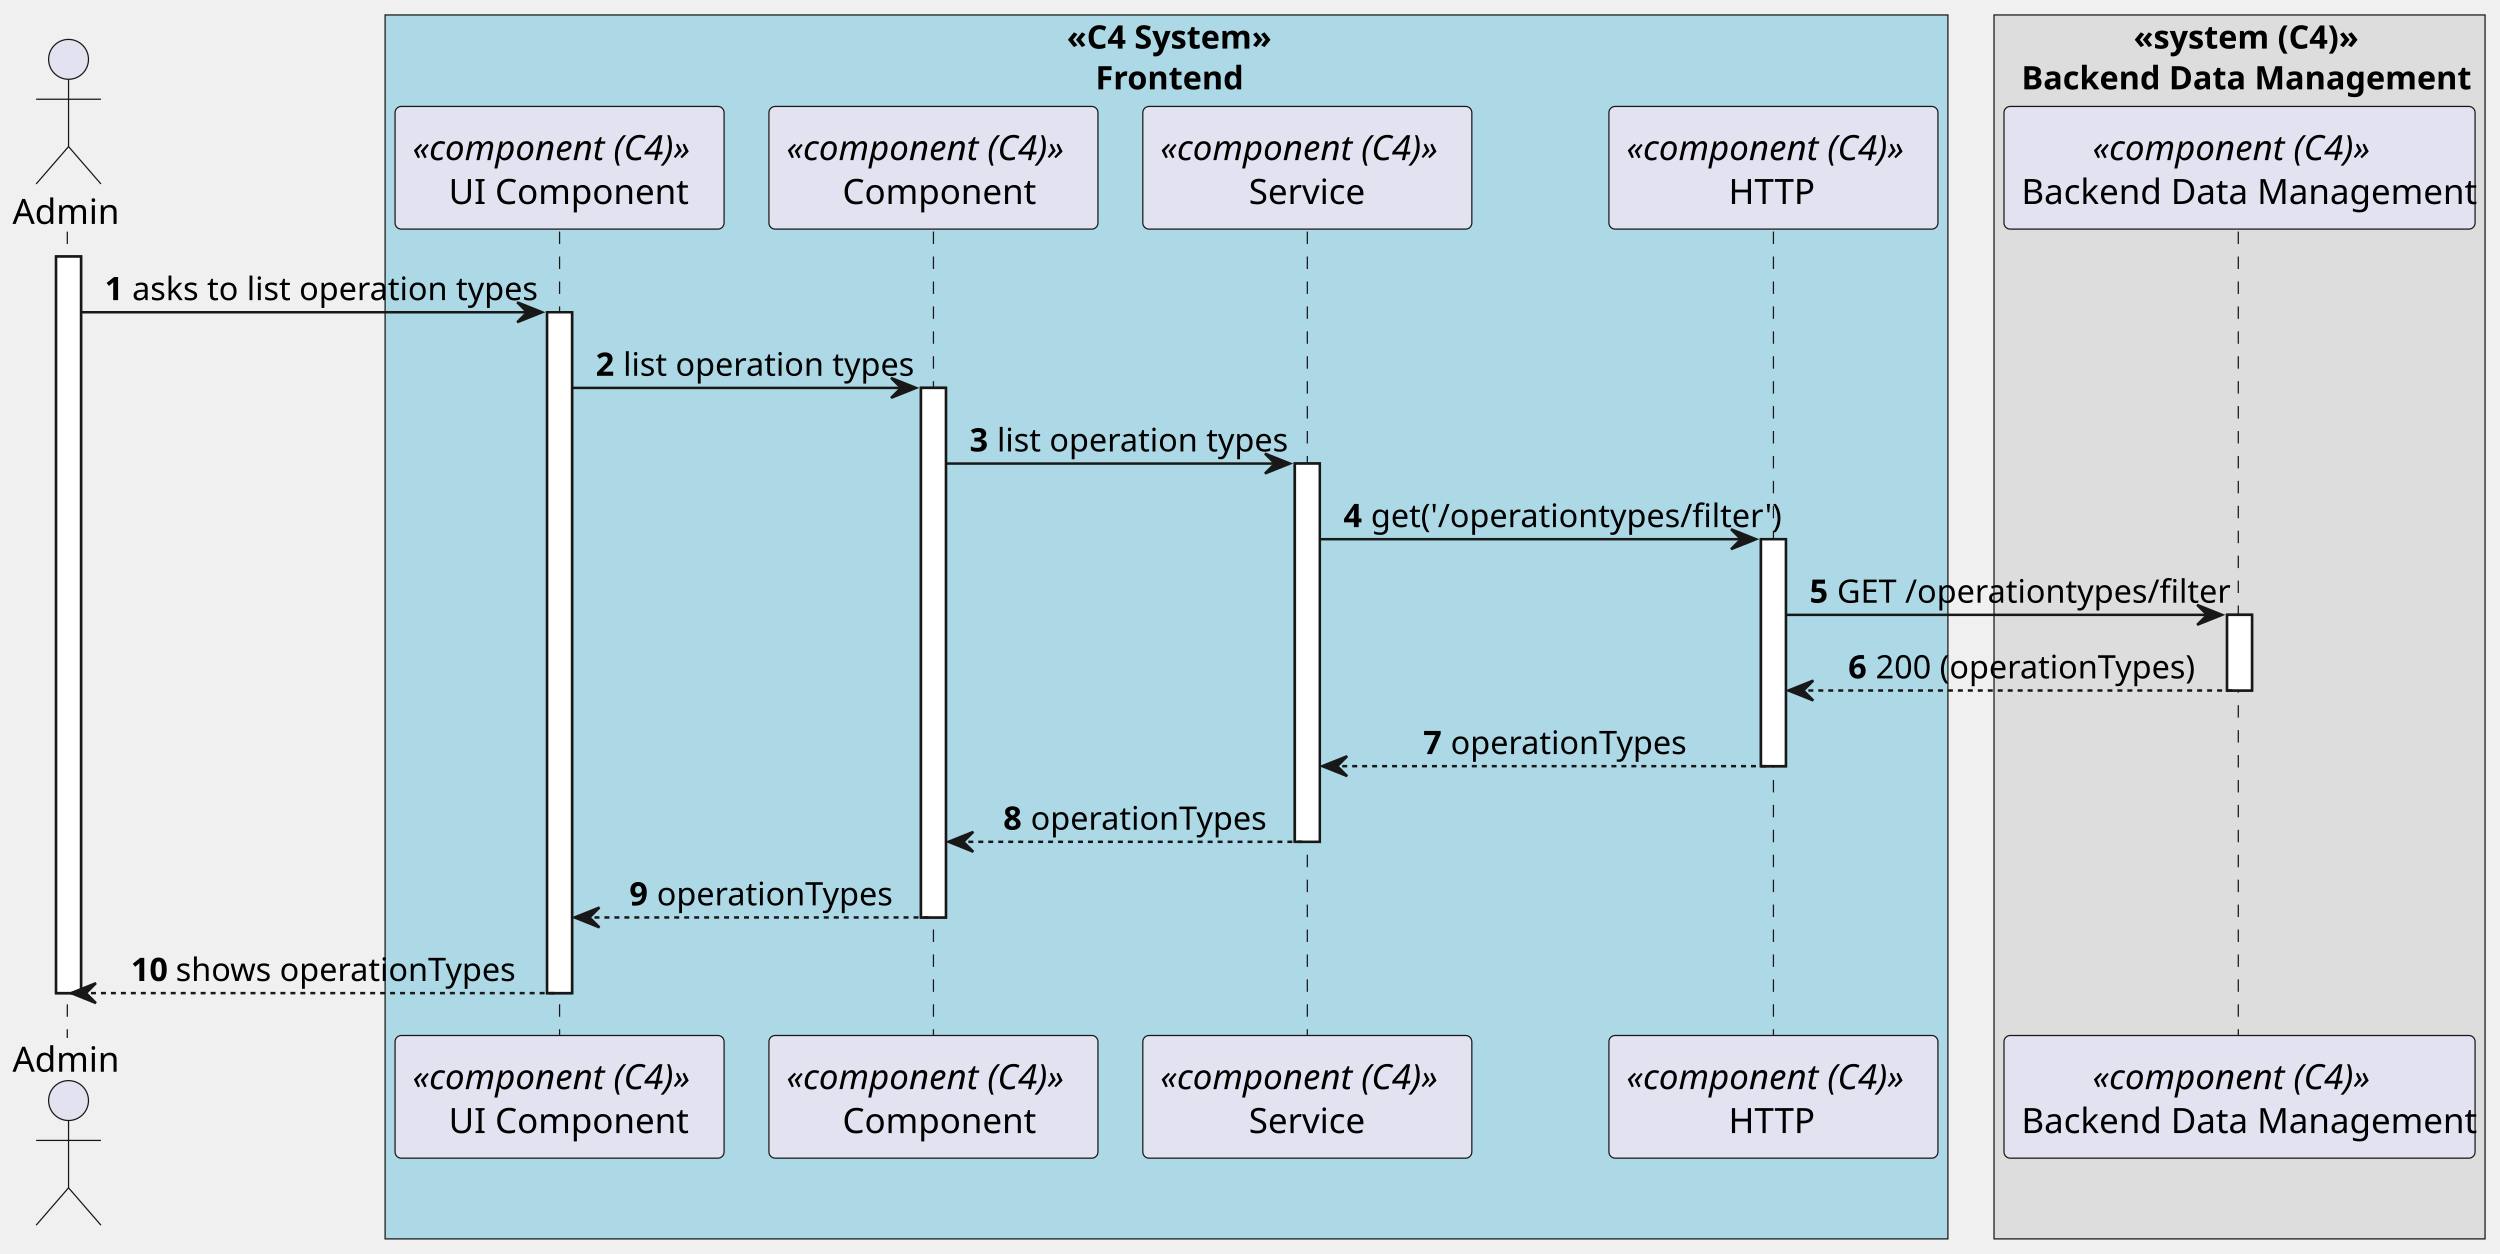
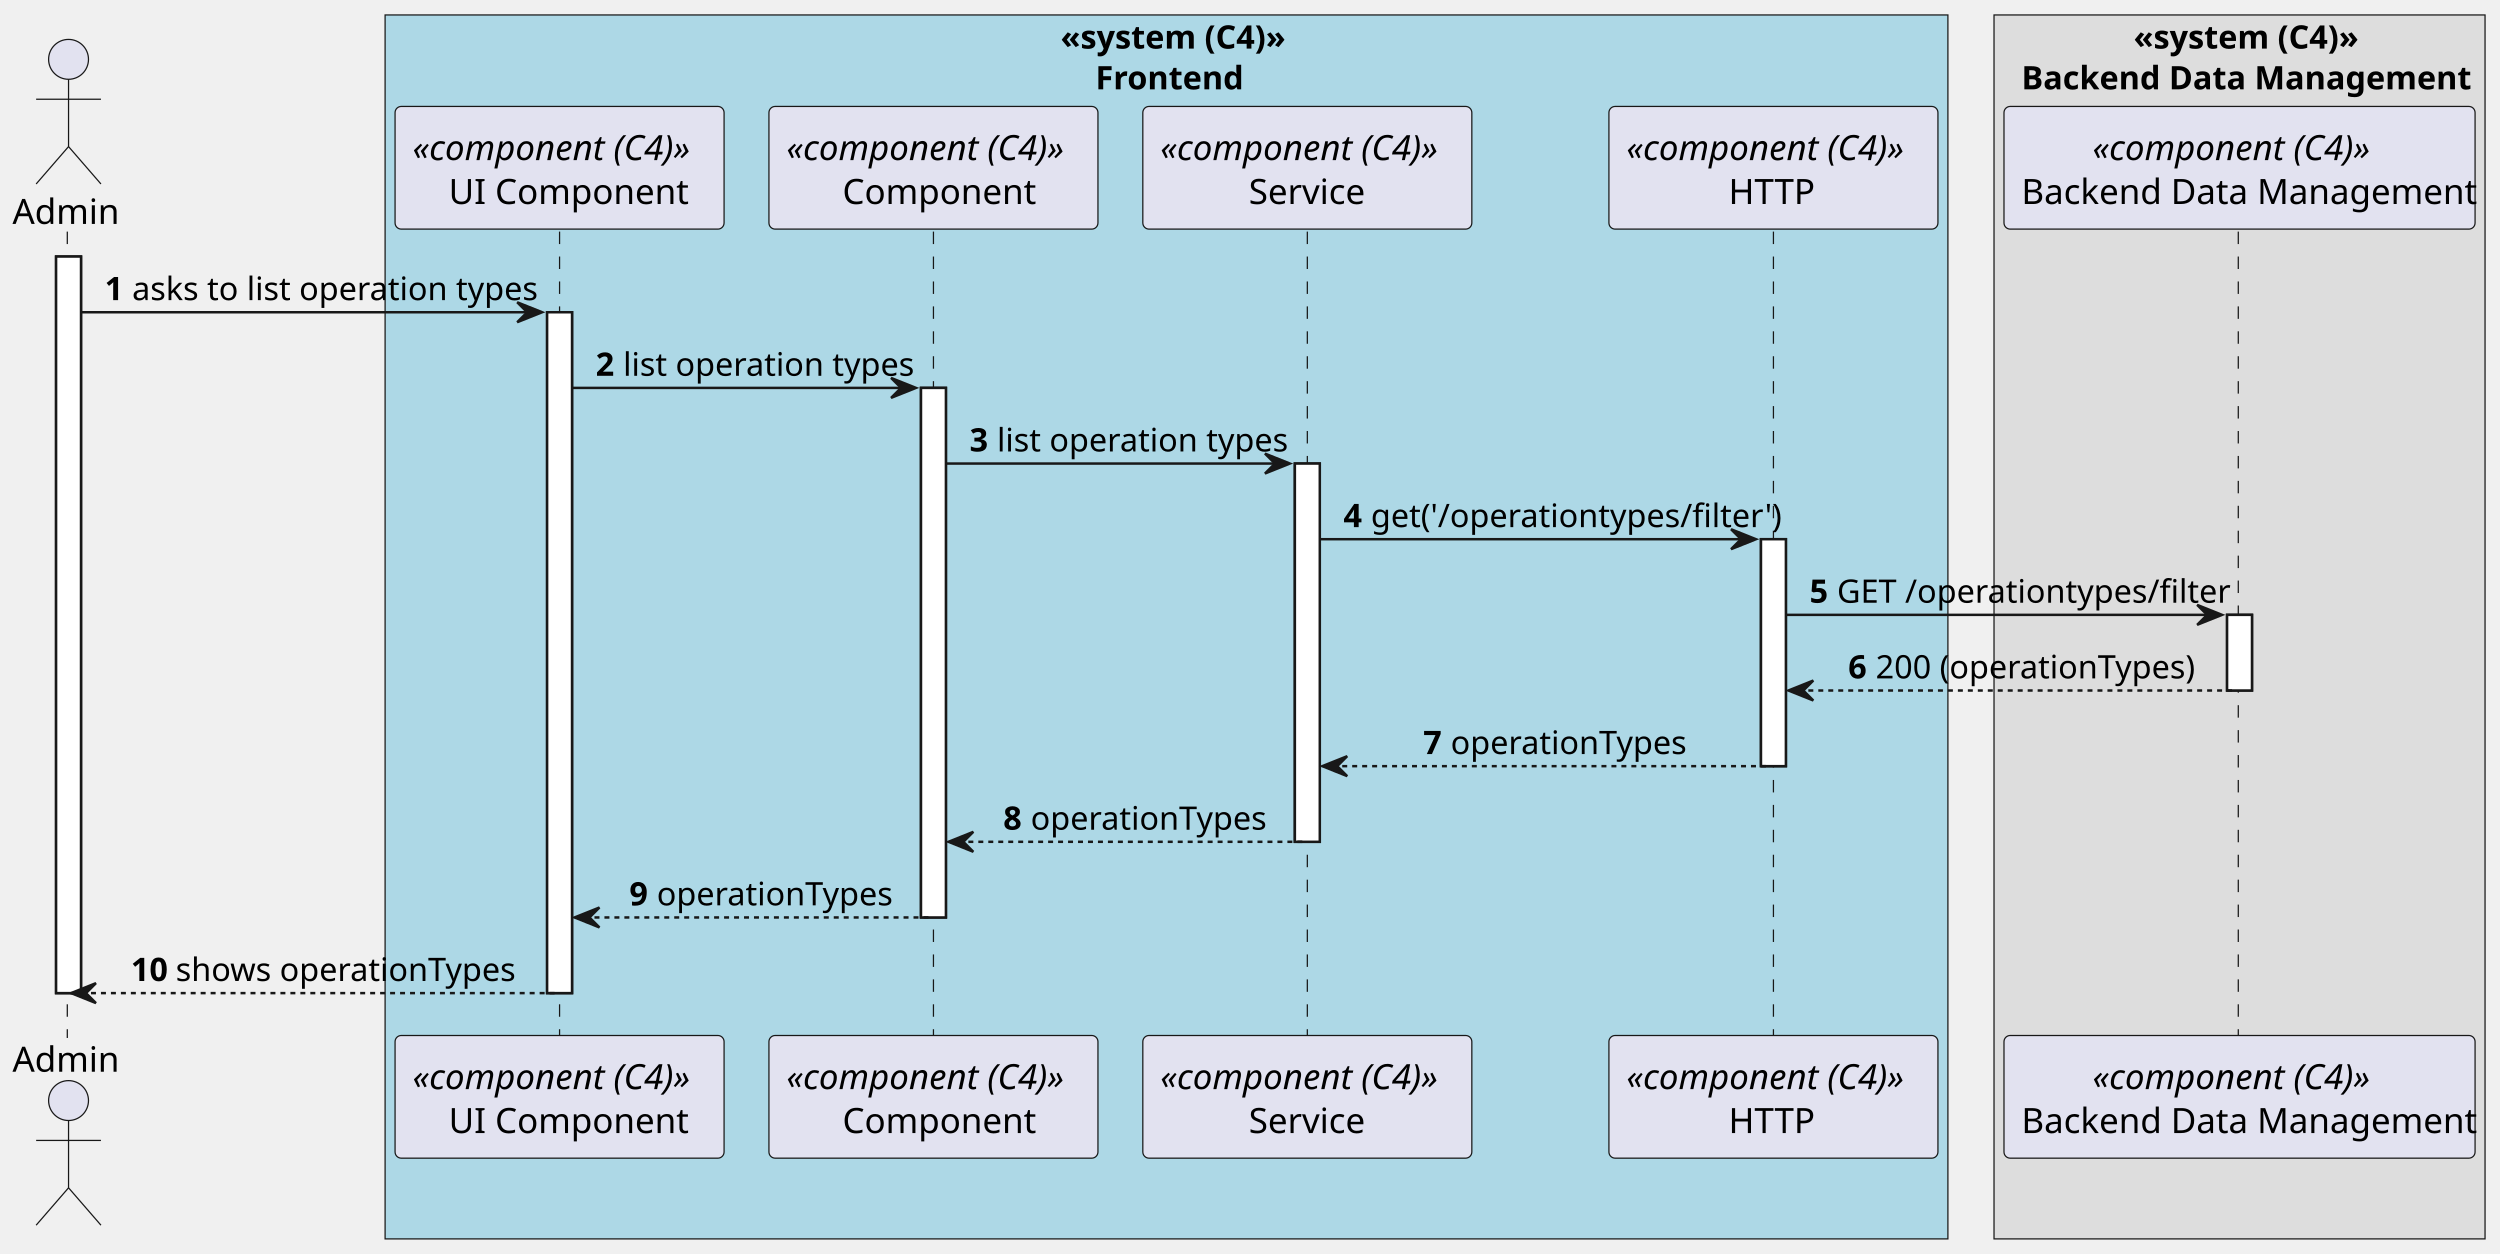
<svg xmlns="http://www.w3.org/2000/svg" contentStyleType="text/css" height="503px" preserveAspectRatio="none" style="width:1003px;height:503px;background:#FFFFFF;" version="1.1" viewBox="0 0 1003 503" width="1003px" zoomAndPan="magnify">
  <defs />
  <g>
    <rect fill="#ADD8E6" height="491.047" style="stroke:#181818;stroke-width:0.5;" width="627" x="154.5" y="6" />
-     <text fill="#000000" font-family="sans-serif" font-size="13" font-weight="bold" lengthAdjust="spacing" textLength="80" x="428" y="19.495">«C4 System»</text>
+     <text fill="#000000" font-family="sans-serif" font-size="13" font-weight="bold" lengthAdjust="spacing" textLength="85" x="425.5" y="19.495">«system (C4)»</text>
    <text fill="#000000" font-family="sans-serif" font-size="13" font-weight="bold" lengthAdjust="spacing" textLength="57" x="439.5" y="35.847">Frontend</text>
    <rect fill="#DDDDDD" height="491.047" style="stroke:#181818;stroke-width:0.5;" width="197" x="800" y="6" />
    <text fill="#000000" font-family="sans-serif" font-size="13" font-weight="bold" lengthAdjust="spacing" textLength="85" x="856" y="19.495">«system (C4)»</text>
    <text fill="#000000" font-family="sans-serif" font-size="13" font-weight="bold" lengthAdjust="spacing" textLength="175" x="811" y="35.847">Backend Data Management</text>
    <rect fill="#FFFFFF" height="295.516" style="stroke:#181818;stroke-width:1.0;" width="10" x="22.5" y="102.922" />
    <rect fill="#FFFFFF" height="273.164" style="stroke:#181818;stroke-width:1.0;" width="10" x="219.5" y="125.273" />
    <rect fill="#FFFFFF" height="212.461" style="stroke:#181818;stroke-width:1.0;" width="10" x="369.5" y="155.625" />
    <rect fill="#FFFFFF" height="151.758" style="stroke:#181818;stroke-width:1.0;" width="10" x="519.5" y="185.977" />
    <rect fill="#FFFFFF" height="91.055" style="stroke:#181818;stroke-width:1.0;" width="10" x="706.5" y="216.328" />
    <rect fill="#FFFFFF" height="30.352" style="stroke:#181818;stroke-width:1.0;" width="10" x="893.5" y="246.68" />
    <line style="stroke:#181818;stroke-width:0.5;stroke-dasharray:5.0,5.0;" x1="27" x2="27" y1="92.922" y2="416.438" />
    <line style="stroke:#181818;stroke-width:0.5;stroke-dasharray:5.0,5.0;" x1="224.5" x2="224.5" y1="92.922" y2="416.438" />
    <line style="stroke:#181818;stroke-width:0.5;stroke-dasharray:5.0,5.0;" x1="374.5" x2="374.5" y1="92.922" y2="416.438" />
    <line style="stroke:#181818;stroke-width:0.5;stroke-dasharray:5.0,5.0;" x1="524.5" x2="524.5" y1="92.922" y2="416.438" />
    <line style="stroke:#181818;stroke-width:0.5;stroke-dasharray:5.0,5.0;" x1="711.5" x2="711.5" y1="92.922" y2="416.438" />
    <line style="stroke:#181818;stroke-width:0.5;stroke-dasharray:5.0,5.0;" x1="898" x2="898" y1="92.922" y2="416.438" />
    <text fill="#000000" font-family="sans-serif" font-size="14" lengthAdjust="spacing" textLength="39" x="5" y="89.846">Admin</text>
    <ellipse cx="27.5" cy="23.812" fill="#E2E2F0" rx="8" ry="8" style="stroke:#181818;stroke-width:0.5;" />
    <path d="M27.5,31.812 L27.5,58.812 M14.5,39.812 L40.5,39.812 M27.5,58.812 L14.5,73.812 M27.5,58.812 L40.5,73.812 " fill="none" style="stroke:#181818;stroke-width:0.5;" />
    <text fill="#000000" font-family="sans-serif" font-size="14" lengthAdjust="spacing" textLength="39" x="5" y="429.971">Admin</text>
    <ellipse cx="27.5" cy="441.547" fill="#E2E2F0" rx="8" ry="8" style="stroke:#181818;stroke-width:0.5;" />
    <path d="M27.5,449.547 L27.5,476.547 M14.5,457.547 L40.5,457.547 M27.5,476.547 L14.5,491.547 M27.5,476.547 L40.5,491.547 " fill="none" style="stroke:#181818;stroke-width:0.5;" />
    <rect fill="#E2E2F0" height="49.219" rx="2.5" ry="2.5" style="stroke:#181818;stroke-width:0.5;" width="132" x="158.5" y="42.703" />
    <text fill="#000000" font-family="sans-serif" font-size="14" font-style="italic" lengthAdjust="spacing" textLength="118" x="165.5" y="64.236">«component (C4)»</text>
    <text fill="#000000" font-family="sans-serif" font-size="14" lengthAdjust="spacing" textLength="89" x="180" y="81.846">UI Component</text>
    <rect fill="#E2E2F0" height="49.219" rx="2.5" ry="2.5" style="stroke:#181818;stroke-width:0.5;" width="132" x="158.5" y="415.438" />
    <text fill="#000000" font-family="sans-serif" font-size="14" font-style="italic" lengthAdjust="spacing" textLength="118" x="165.5" y="436.971">«component (C4)»</text>
    <text fill="#000000" font-family="sans-serif" font-size="14" lengthAdjust="spacing" textLength="89" x="180" y="454.58">UI Component</text>
    <rect fill="#E2E2F0" height="49.219" rx="2.5" ry="2.5" style="stroke:#181818;stroke-width:0.5;" width="132" x="308.5" y="42.703" />
    <text fill="#000000" font-family="sans-serif" font-size="14" font-style="italic" lengthAdjust="spacing" textLength="118" x="315.5" y="64.236">«component (C4)»</text>
    <text fill="#000000" font-family="sans-serif" font-size="14" lengthAdjust="spacing" textLength="73" x="338" y="81.846">Component</text>
    <rect fill="#E2E2F0" height="49.219" rx="2.5" ry="2.5" style="stroke:#181818;stroke-width:0.5;" width="132" x="308.5" y="415.438" />
    <text fill="#000000" font-family="sans-serif" font-size="14" font-style="italic" lengthAdjust="spacing" textLength="118" x="315.5" y="436.971">«component (C4)»</text>
    <text fill="#000000" font-family="sans-serif" font-size="14" lengthAdjust="spacing" textLength="73" x="338" y="454.58">Component</text>
    <rect fill="#E2E2F0" height="49.219" rx="2.5" ry="2.5" style="stroke:#181818;stroke-width:0.5;" width="132" x="458.5" y="42.703" />
    <text fill="#000000" font-family="sans-serif" font-size="14" font-style="italic" lengthAdjust="spacing" textLength="118" x="465.5" y="64.236">«component (C4)»</text>
    <text fill="#000000" font-family="sans-serif" font-size="14" lengthAdjust="spacing" textLength="47" x="501" y="81.846">Service</text>
    <rect fill="#E2E2F0" height="49.219" rx="2.5" ry="2.5" style="stroke:#181818;stroke-width:0.5;" width="132" x="458.5" y="415.438" />
    <text fill="#000000" font-family="sans-serif" font-size="14" font-style="italic" lengthAdjust="spacing" textLength="118" x="465.5" y="436.971">«component (C4)»</text>
    <text fill="#000000" font-family="sans-serif" font-size="14" lengthAdjust="spacing" textLength="47" x="501" y="454.58">Service</text>
    <rect fill="#E2E2F0" height="49.219" rx="2.5" ry="2.5" style="stroke:#181818;stroke-width:0.5;" width="132" x="645.5" y="42.703" />
    <text fill="#000000" font-family="sans-serif" font-size="14" font-style="italic" lengthAdjust="spacing" textLength="118" x="652.5" y="64.236">«component (C4)»</text>
    <text fill="#000000" font-family="sans-serif" font-size="14" lengthAdjust="spacing" textLength="36" x="693.5" y="81.846">HTTP</text>
    <rect fill="#E2E2F0" height="49.219" rx="2.5" ry="2.5" style="stroke:#181818;stroke-width:0.5;" width="132" x="645.5" y="415.438" />
    <text fill="#000000" font-family="sans-serif" font-size="14" font-style="italic" lengthAdjust="spacing" textLength="118" x="652.5" y="436.971">«component (C4)»</text>
    <text fill="#000000" font-family="sans-serif" font-size="14" lengthAdjust="spacing" textLength="36" x="693.5" y="454.58">HTTP</text>
    <rect fill="#E2E2F0" height="49.219" rx="2.5" ry="2.5" style="stroke:#181818;stroke-width:0.5;" width="189" x="804" y="42.703" />
    <text fill="#000000" font-family="sans-serif" font-size="14" font-style="italic" lengthAdjust="spacing" textLength="118" x="839.5" y="64.236">«component (C4)»</text>
    <text fill="#000000" font-family="sans-serif" font-size="14" lengthAdjust="spacing" textLength="175" x="811" y="81.846">Backend Data Management</text>
    <rect fill="#E2E2F0" height="49.219" rx="2.5" ry="2.5" style="stroke:#181818;stroke-width:0.5;" width="189" x="804" y="415.438" />
    <text fill="#000000" font-family="sans-serif" font-size="14" font-style="italic" lengthAdjust="spacing" textLength="118" x="839.5" y="436.971">«component (C4)»</text>
    <text fill="#000000" font-family="sans-serif" font-size="14" lengthAdjust="spacing" textLength="175" x="811" y="454.58">Backend Data Management</text>
    <rect fill="#FFFFFF" height="295.516" style="stroke:#181818;stroke-width:1.0;" width="10" x="22.5" y="102.922" />
    <rect fill="#FFFFFF" height="273.164" style="stroke:#181818;stroke-width:1.0;" width="10" x="219.5" y="125.273" />
    <rect fill="#FFFFFF" height="212.461" style="stroke:#181818;stroke-width:1.0;" width="10" x="369.5" y="155.625" />
    <rect fill="#FFFFFF" height="151.758" style="stroke:#181818;stroke-width:1.0;" width="10" x="519.5" y="185.977" />
    <rect fill="#FFFFFF" height="91.055" style="stroke:#181818;stroke-width:1.0;" width="10" x="706.5" y="216.328" />
    <rect fill="#FFFFFF" height="30.352" style="stroke:#181818;stroke-width:1.0;" width="10" x="893.5" y="246.68" />
    <polygon fill="#181818" points="207.5,121.273,217.5,125.273,207.5,129.273,211.5,125.273" style="stroke:#181818;stroke-width:1.0;" />
    <line style="stroke:#181818;stroke-width:1.0;" x1="32.5" x2="213.5" y1="125.273" y2="125.273" />
    <text fill="#000000" font-family="sans-serif" font-size="13" font-weight="bold" lengthAdjust="spacing" textLength="7" x="42" y="120.417">1</text>
    <text fill="#000000" font-family="sans-serif" font-size="13" lengthAdjust="spacing" textLength="157" x="53" y="120.417">asks to list operation types</text>
    <polygon fill="#181818" points="357.5,151.625,367.5,155.625,357.5,159.625,361.5,155.625" style="stroke:#181818;stroke-width:1.0;" />
    <line style="stroke:#181818;stroke-width:1.0;" x1="229.5" x2="363.5" y1="155.625" y2="155.625" />
    <text fill="#000000" font-family="sans-serif" font-size="13" font-weight="bold" lengthAdjust="spacing" textLength="7" x="239" y="150.769">2</text>
    <text fill="#000000" font-family="sans-serif" font-size="13" lengthAdjust="spacing" textLength="110" x="250" y="150.769">list operation types</text>
    <polygon fill="#181818" points="507.5,181.977,517.5,185.977,507.5,189.977,511.5,185.977" style="stroke:#181818;stroke-width:1.0;" />
    <line style="stroke:#181818;stroke-width:1.0;" x1="379.5" x2="513.5" y1="185.977" y2="185.977" />
    <text fill="#000000" font-family="sans-serif" font-size="13" font-weight="bold" lengthAdjust="spacing" textLength="7" x="389" y="181.12">3</text>
    <text fill="#000000" font-family="sans-serif" font-size="13" lengthAdjust="spacing" textLength="110" x="400" y="181.12">list operation types</text>
    <polygon fill="#181818" points="694.5,212.328,704.5,216.328,694.5,220.328,698.5,216.328" style="stroke:#181818;stroke-width:1.0;" />
    <line style="stroke:#181818;stroke-width:1.0;" x1="529.5" x2="700.5" y1="216.328" y2="216.328" />
    <text fill="#000000" font-family="sans-serif" font-size="13" font-weight="bold" lengthAdjust="spacing" textLength="7" x="539" y="211.472">4</text>
    <text fill="#000000" font-family="sans-serif" font-size="13" lengthAdjust="spacing" textLength="147" x="550" y="211.472">get('/operationtypes/filter')</text>
    <polygon fill="#181818" points="881.5,242.68,891.5,246.68,881.5,250.68,885.5,246.68" style="stroke:#181818;stroke-width:1.0;" />
    <line style="stroke:#181818;stroke-width:1.0;" x1="716.5" x2="887.5" y1="246.68" y2="246.68" />
    <text fill="#000000" font-family="sans-serif" font-size="13" font-weight="bold" lengthAdjust="spacing" textLength="7" x="726" y="241.823">5</text>
    <text fill="#000000" font-family="sans-serif" font-size="13" lengthAdjust="spacing" textLength="147" x="737" y="241.823">GET /operationtypes/filter</text>
    <polygon fill="#181818" points="727.5,273.031,717.5,277.031,727.5,281.031,723.5,277.031" style="stroke:#181818;stroke-width:1.0;" />
    <line style="stroke:#181818;stroke-width:1.0;stroke-dasharray:2.0,2.0;" x1="721.5" x2="897.5" y1="277.031" y2="277.031" />
    <text fill="#000000" font-family="sans-serif" font-size="13" font-weight="bold" lengthAdjust="spacing" textLength="7" x="741.5" y="272.175">6</text>
    <text fill="#000000" font-family="sans-serif" font-size="13" lengthAdjust="spacing" textLength="121" x="752.5" y="272.175">200 (operationTypes)</text>
    <polygon fill="#181818" points="540.5,303.383,530.5,307.383,540.5,311.383,536.5,307.383" style="stroke:#181818;stroke-width:1.0;" />
    <line style="stroke:#181818;stroke-width:1.0;stroke-dasharray:2.0,2.0;" x1="534.5" x2="710.5" y1="307.383" y2="307.383" />
    <text fill="#000000" font-family="sans-serif" font-size="13" font-weight="bold" lengthAdjust="spacing" textLength="7" x="571" y="302.526">7</text>
    <text fill="#000000" font-family="sans-serif" font-size="13" lengthAdjust="spacing" textLength="88" x="582" y="302.526">operationTypes</text>
    <polygon fill="#181818" points="390.5,333.734,380.5,337.734,390.5,341.734,386.5,337.734" style="stroke:#181818;stroke-width:1.0;" />
    <line style="stroke:#181818;stroke-width:1.0;stroke-dasharray:2.0,2.0;" x1="384.5" x2="523.5" y1="337.734" y2="337.734" />
    <text fill="#000000" font-family="sans-serif" font-size="13" font-weight="bold" lengthAdjust="spacing" textLength="7" x="402.5" y="332.878">8</text>
    <text fill="#000000" font-family="sans-serif" font-size="13" lengthAdjust="spacing" textLength="88" x="413.5" y="332.878">operationTypes</text>
    <polygon fill="#181818" points="240.5,364.086,230.5,368.086,240.5,372.086,236.5,368.086" style="stroke:#181818;stroke-width:1.0;" />
    <line style="stroke:#181818;stroke-width:1.0;stroke-dasharray:2.0,2.0;" x1="234.5" x2="373.5" y1="368.086" y2="368.086" />
    <text fill="#000000" font-family="sans-serif" font-size="13" font-weight="bold" lengthAdjust="spacing" textLength="7" x="252.5" y="363.229">9</text>
    <text fill="#000000" font-family="sans-serif" font-size="13" lengthAdjust="spacing" textLength="88" x="263.5" y="363.229">operationTypes</text>
    <polygon fill="#181818" points="38.5,394.438,28.5,398.438,38.5,402.438,34.5,398.438" style="stroke:#181818;stroke-width:1.0;" />
    <line style="stroke:#181818;stroke-width:1.0;stroke-dasharray:2.0,2.0;" x1="32.5" x2="223.5" y1="398.438" y2="398.438" />
    <text fill="#000000" font-family="sans-serif" font-size="13" font-weight="bold" lengthAdjust="spacing" textLength="14" x="52.5" y="393.581">10</text>
    <text fill="#000000" font-family="sans-serif" font-size="13" lengthAdjust="spacing" textLength="129" x="70.5" y="393.581">shows operationTypes</text>
  </g>
</svg>
